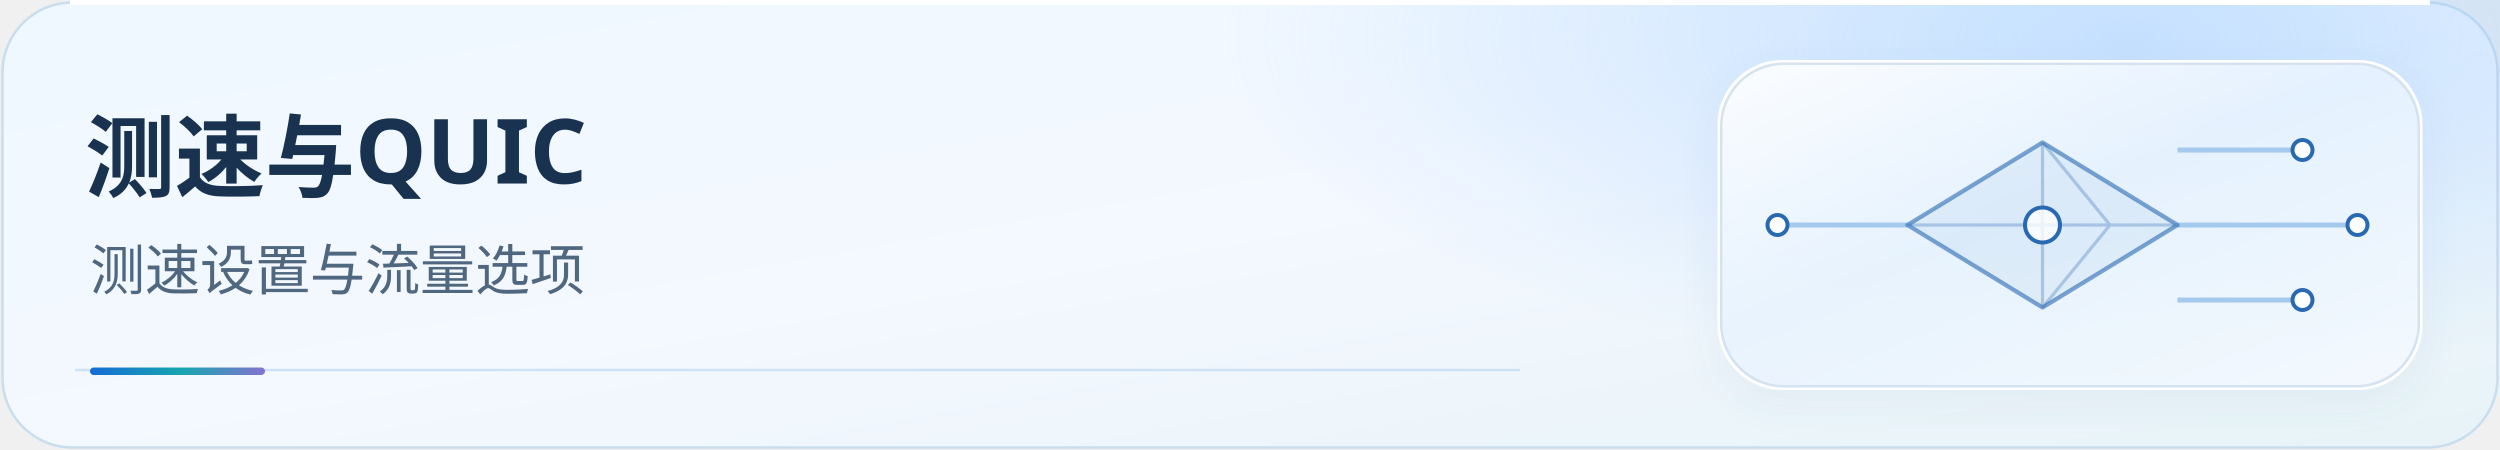
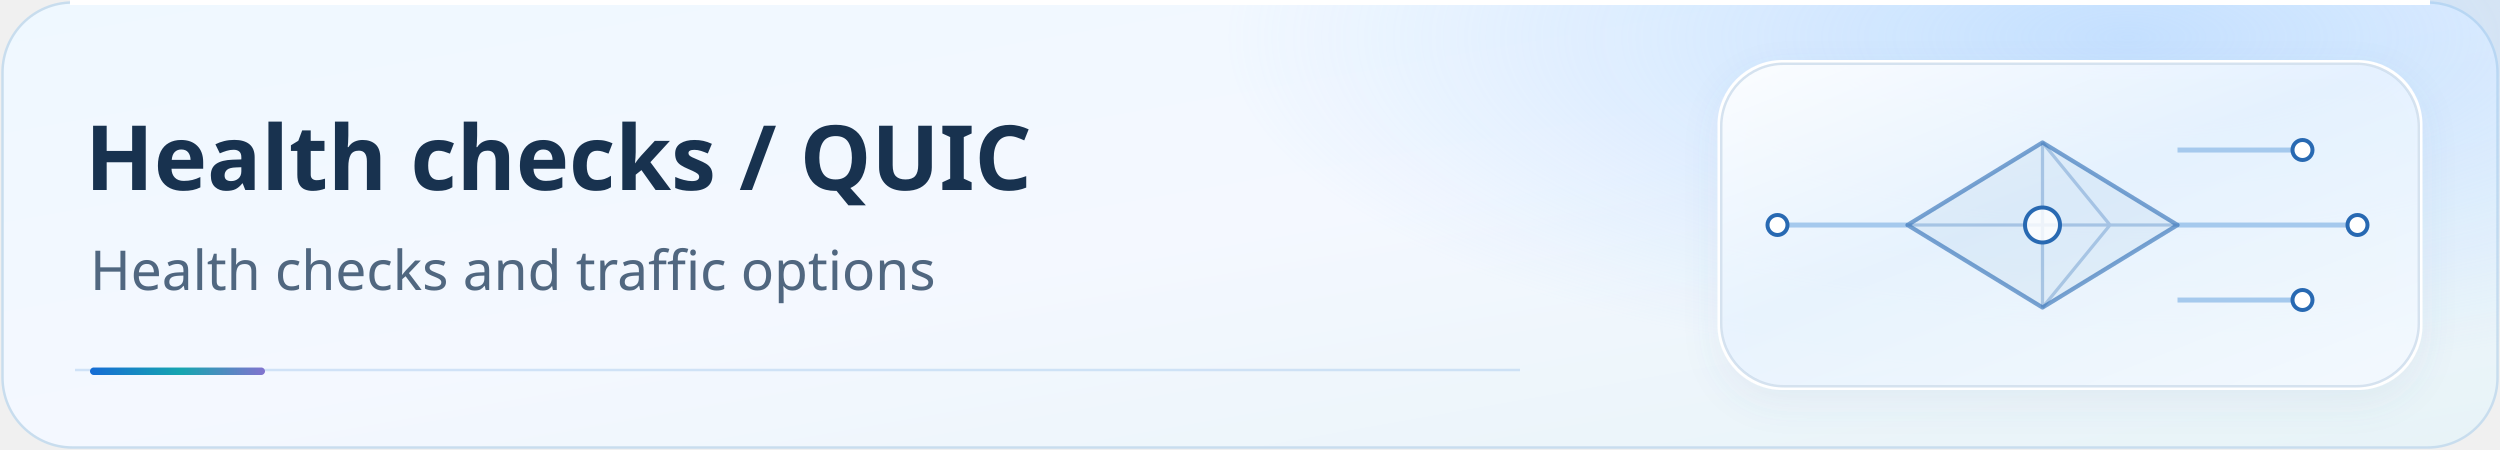
<svg xmlns="http://www.w3.org/2000/svg" width="1000" height="180" viewBox="0 0 1000 180" role="img" aria-labelledby="title desc">
  <defs>
    <linearGradient id="base" x1="0" y1="0" x2="1" y2="1">
      <stop stop-color="#eff8ff" />
      <stop offset=".5" stop-color="#f4f8ff" />
      <stop offset="1" stop-color="#e7f3f7" />
    </linearGradient>
    <linearGradient id="glass" x1="0" y1="0" x2=".85" y2="1">
      <stop stop-color="#ffffff" stop-opacity=".88" />
      <stop offset=".48" stop-color="#ffffff" stop-opacity=".25" />
      <stop offset="1" stop-color="#ffffff" stop-opacity=".57" />
    </linearGradient>
    <linearGradient id="ribbon" x1="0" x2="1">
      <stop stop-color="#166cd5" />
      <stop offset=".52" stop-color="#16a6b0" />
      <stop offset="1" stop-color="#8273cf" />
    </linearGradient>
    <radialGradient id="aura">
      <stop stop-color="#95c8ff" stop-opacity=".5" />
      <stop offset="1" stop-color="#95c8ff" stop-opacity="0" />
    </radialGradient>
    <filter id="shadow" x="-10%" y="-15%" width="120%" height="140%">
      <feDropShadow dx="0" dy="5" stdDeviation="7" flood-color="#51739b" flood-opacity=".09" />
    </filter>
    <marker id="arrow" viewBox="0 0 8 8" refX="7" refY="4" markerWidth="7" markerHeight="7" orient="auto-start-reverse">
      <path d="M1 1L7 4L1 7" fill="none" stroke="#6384ac" stroke-width="1.5" stroke-linecap="round" stroke-linejoin="round" />
    </marker>
  </defs>
  <g font-family="'Segoe UI','PingFang SC','Microsoft YaHei',sans-serif">
    <rect x="1" y="1" width="998" height="178" rx="28" fill="url(#base)" stroke="#c8ddee" />
    <ellipse cx="850" cy="15" rx="360" ry="135" fill="url(#aura)" />
    <path d="M28 1H972" stroke="#ffffff" stroke-width="2" />
    <path d="M30 148H608" stroke="#a5c9ed" stroke-opacity=".45" />
    <rect x="688" y="25" width="280" height="130" rx="25" fill="#e0efff" fill-opacity=".8" stroke="#ffffff" stroke-width="2" filter="url(#shadow)" />
    <rect x="688.5" y="25.5" width="279" height="129" rx="25" fill="url(#glass)" stroke="#a8c2dd" stroke-opacity=".48" />
    <g transform="translate(711 40) scale(1)" fill="none" stroke-linejoin="round">
      <path d="M0 50H52M160 20H210M160 50H232M160 80H210" stroke="#a5c9ed" stroke-width="2" />
      <path d="M52 50L106 17L160 50L106 83Z" fill="#2869b2" fill-opacity=".06" stroke="#2869b2" stroke-opacity=".6" stroke-width="1.7" />
      <path d="M106 17V83M52 50H160M106 17L133 50L106 83" stroke="#2869b2" stroke-opacity=".3" stroke-width="1.3" />
      <circle cx="106" cy="50" r="7" fill="#ffffff" fill-opacity=".8" stroke="#2869b2" stroke-width="1.6" />
      <g fill="#ffffff" stroke="#2869b2" stroke-width="1.6">
        <circle cx="0" cy="50" r="4" />
        <circle cx="210" cy="20" r="4" />
        <circle cx="232" cy="50" r="4" />
        <circle cx="210" cy="80" r="4" />
      </g>
    </g>
-     <text x="34" y="76" font-size="36" font-weight="650" fill="#18324f">测速与QUIC</text>
-     <text x="36" y="116" font-size="22" font-weight="400" fill="#506780">测速设置与流量选项</text>
+     <text x="34" y="76" font-size="36" font-weight="650" fill="#18324f">Health checks / QUIC</text>
+     <text x="36" y="116" font-size="22" font-weight="400" fill="#506780">Health checks and traffic options</text>
    <rect x="36" y="147" width="70" height="3" rx="1.5" fill="url(#ribbon)" />
  </g>
</svg>
